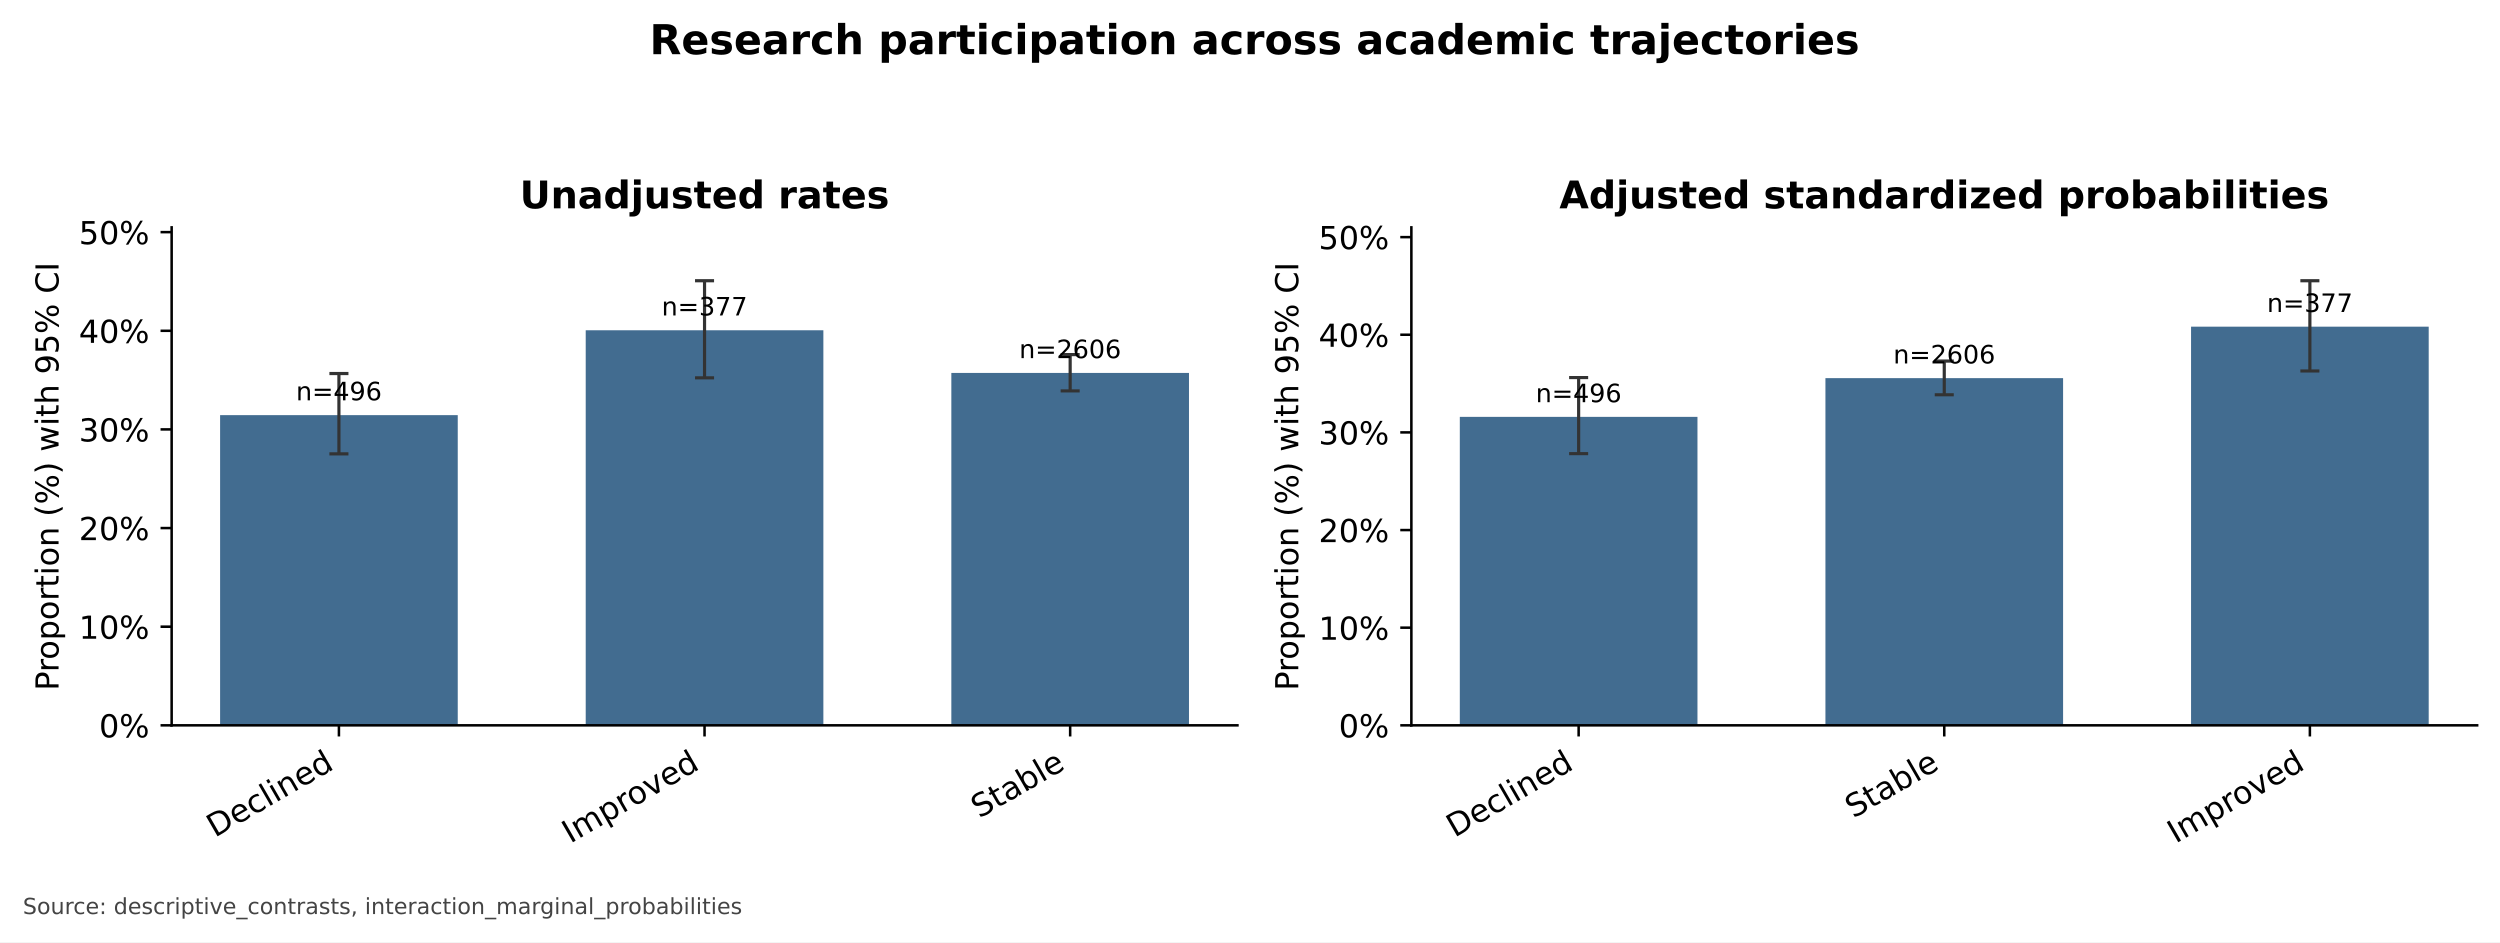
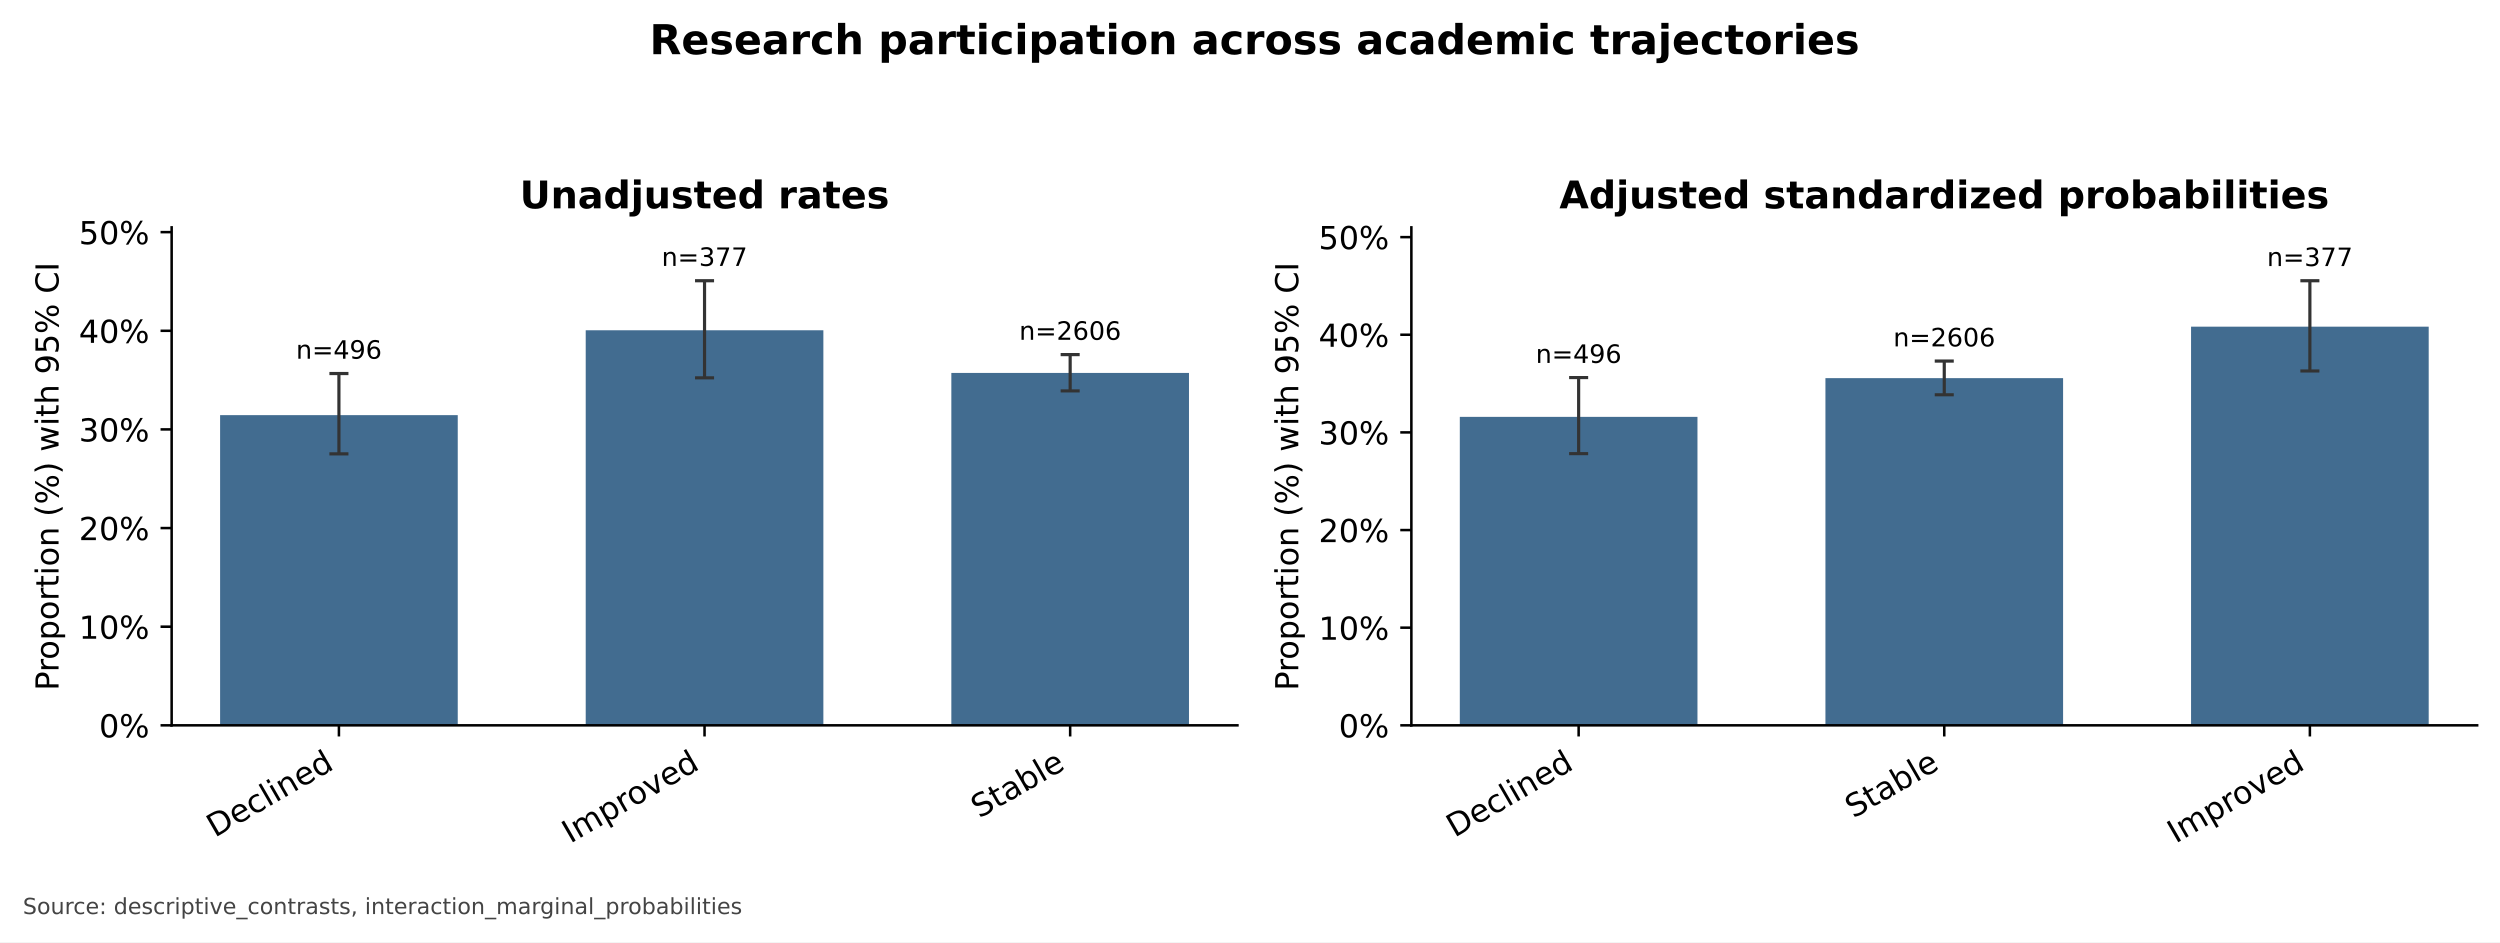
<svg xmlns="http://www.w3.org/2000/svg" xmlns:xlink="http://www.w3.org/1999/xlink" width="787.68pt" height="296.882pt" viewBox="0 0 787.68 296.882" version="1.1">
  <defs>
    <style type="text/css">*{stroke-linejoin: round; stroke-linecap: butt}</style>
  </defs>
  <g id="figure_1">
    <g id="patch_1">
      <path d="M 0 296.882  L 787.68 296.882  L 787.68 0  L 0 0  z " style="fill: #ffffff" />
    </g>
    <g id="axes_1">
      <g id="patch_2">
        <path d="M 54.082 228.532  L 389.88 228.532  L 389.88 71.64  L 54.082 71.64  z " style="fill: #ffffff" />
      </g>
      <g id="patch_3">
        <path d="M 69.346 228.532  L 144.224 228.532  L 144.224 130.79  L 69.346 130.79  z " clip-path="url(#p64d3db2969)" style="fill: #426c90" />
      </g>
      <g id="patch_4">
        <path d="M 184.542 228.532  L 259.42 228.532  L 259.42 104.059  L 184.542 104.059  z " clip-path="url(#p64d3db2969)" style="fill: #426c90" />
      </g>
      <g id="patch_5">
        <path d="M 299.739 228.532  L 374.616 228.532  L 374.616 117.509  L 299.739 117.509  z " clip-path="url(#p64d3db2969)" style="fill: #426c90" />
      </g>
      <g id="matplotlib.axis_1">
        <g id="xtick_1">
          <g id="line2d_1">
            <defs>
              <path id="m413f5a0abd" d="M 0 0  L 0 3.5  " style="stroke: #000000; stroke-width: 0.8" />
            </defs>
            <g>
              <use xlink:href="#m413f5a0abd" x="106.785" y="228.532" style="stroke: #000000; stroke-width: 0.8" />
            </g>
          </g>
          <g id="text_1">
            <text style="font-size: 10px; font-family: 'DejaVu Sans'" transform="translate(67.69764 263.9862) rotate(-30)">Declined</text>
          </g>
        </g>
        <g id="xtick_2">
          <g id="line2d_2">
            <g>
              <use xlink:href="#m413f5a0abd" x="221.981" y="228.532" style="stroke: #000000; stroke-width: 0.8" />
            </g>
          </g>
          <g id="text_2">
            <text style="font-size: 10px; font-family: 'DejaVu Sans'" transform="translate(179.6709 265.8471) rotate(-30)">Improved</text>
          </g>
        </g>
        <g id="xtick_3">
          <g id="line2d_3">
            <g>
              <use xlink:href="#m413f5a0abd" x="337.178" y="228.532" style="stroke: #000000; stroke-width: 0.8" />
            </g>
          </g>
          <g id="text_3">
            <text style="font-size: 10px; font-family: 'DejaVu Sans'" transform="translate(308.5437 257.951) rotate(-30)">Stable</text>
          </g>
        </g>
      </g>
      <g id="matplotlib.axis_2">
        <g id="ytick_1">
          <g id="line2d_4">
            <defs>
              <path id="m92cae3c907" d="M 0 0  L -3.5 0  " style="stroke: #000000; stroke-width: 0.8" />
            </defs>
            <g>
              <use xlink:href="#m92cae3c907" x="54.082" y="228.532" style="stroke: #000000; stroke-width: 0.8" />
            </g>
          </g>
          <g id="text_4">
            <text style="font-size: 10px; font-family: 'DejaVu Sans'; text-anchor: end" x="47.082" y="232.331" transform="rotate(-0 47.08234 232.3312)">0%</text>
          </g>
        </g>
        <g id="ytick_2">
          <g id="line2d_5">
            <g>
              <use xlink:href="#m92cae3c907" x="54.082" y="197.455" style="stroke: #000000; stroke-width: 0.8" />
            </g>
          </g>
          <g id="text_5">
            <text style="font-size: 10px; font-family: 'DejaVu Sans'; text-anchor: end" x="47.082" y="201.254" transform="rotate(-0 47.08234 201.254)">10%</text>
          </g>
        </g>
        <g id="ytick_3">
          <g id="line2d_6">
            <g>
              <use xlink:href="#m92cae3c907" x="54.082" y="166.378" style="stroke: #000000; stroke-width: 0.8" />
            </g>
          </g>
          <g id="text_6">
            <text style="font-size: 10px; font-family: 'DejaVu Sans'; text-anchor: end" x="47.082" y="170.177" transform="rotate(-0 47.08234 170.1769)">20%</text>
          </g>
        </g>
        <g id="ytick_4">
          <g id="line2d_7">
            <g>
              <use xlink:href="#m92cae3c907" x="54.082" y="135.301" style="stroke: #000000; stroke-width: 0.8" />
            </g>
          </g>
          <g id="text_7">
            <text style="font-size: 10px; font-family: 'DejaVu Sans'; text-anchor: end" x="47.082" y="139.1" transform="rotate(-0 47.08234 139.0998)">30%</text>
          </g>
        </g>
        <g id="ytick_5">
          <g id="line2d_8">
            <g>
              <use xlink:href="#m92cae3c907" x="54.082" y="104.224" style="stroke: #000000; stroke-width: 0.8" />
            </g>
          </g>
          <g id="text_8">
            <text style="font-size: 10px; font-family: 'DejaVu Sans'; text-anchor: end" x="47.082" y="108.023" transform="rotate(-0 47.08234 108.0227)">40%</text>
          </g>
        </g>
        <g id="ytick_6">
          <g id="line2d_9">
            <g>
              <use xlink:href="#m92cae3c907" x="54.082" y="73.147" style="stroke: #000000; stroke-width: 0.8" />
            </g>
          </g>
          <g id="text_9">
            <text style="font-size: 10px; font-family: 'DejaVu Sans'; text-anchor: end" x="47.082" y="76.946" transform="rotate(-0 47.08234 76.94555)">50%</text>
          </g>
        </g>
        <g id="text_10">
          <text style="font-size: 10px; font-family: 'DejaVu Sans'; text-anchor: middle" x="18.453" y="150.086" transform="rotate(-90 18.45344 150.0863)">Proportion (%) with 95% CI</text>
        </g>
      </g>
      <g id="LineCollection_1">
        <path d="M 106.785 143.005  L 106.785 117.689  " clip-path="url(#p64d3db2969)" style="fill: none; stroke: #333333" />
        <path d="M 221.981 119.044  L 221.981 88.45  " clip-path="url(#p64d3db2969)" style="fill: none; stroke: #333333" />
        <path d="M 337.178 123.157  L 337.178 111.73  " clip-path="url(#p64d3db2969)" style="fill: none; stroke: #333333" />
      </g>
      <g id="line2d_10">
        <defs>
          <path id="m31b659c03b" d="M 3 0  L -3 -0  " style="stroke: #333333" />
        </defs>
        <g clip-path="url(#p64d3db2969)">
          <use xlink:href="#m31b659c03b" x="106.785" y="143.005" style="fill: #333333; stroke: #333333" />
          <use xlink:href="#m31b659c03b" x="221.981" y="119.044" style="fill: #333333; stroke: #333333" />
          <use xlink:href="#m31b659c03b" x="337.178" y="123.157" style="fill: #333333; stroke: #333333" />
        </g>
      </g>
      <g id="line2d_11">
        <g clip-path="url(#p64d3db2969)">
          <use xlink:href="#m31b659c03b" x="106.785" y="117.689" style="fill: #333333; stroke: #333333" />
          <use xlink:href="#m31b659c03b" x="221.981" y="88.45" style="fill: #333333; stroke: #333333" />
          <use xlink:href="#m31b659c03b" x="337.178" y="111.73" style="fill: #333333; stroke: #333333" />
        </g>
      </g>
      <g id="patch_6">
        <path d="M 54.082 228.532  L 54.082 71.64  " style="fill: none; stroke: #000000; stroke-width: 0.8; stroke-linejoin: miter; stroke-linecap: square" />
      </g>
      <g id="patch_7">
        <path d="M 54.082 228.532  L 389.88 228.532  " style="fill: none; stroke: #000000; stroke-width: 0.8; stroke-linejoin: miter; stroke-linecap: square" />
      </g>
      <g id="text_11">
-         <text style="font-size: 8px; font-family: 'DejaVu Sans'; text-anchor: middle" x="106.785" y="126.128" transform="rotate(-0 106.7847 126.1282)">n=496</text>
+         <text style="font-size: 8px; font-family: 'DejaVu Sans'; text-anchor: middle" x="106.785" y="113.027" transform="rotate(-0 106.7847 113.0274)">n=496</text>
      </g>
      <g id="text_12">
-         <text style="font-size: 8px; font-family: 'DejaVu Sans'; text-anchor: middle" x="221.981" y="99.397" transform="rotate(-0 221.9812 99.39741)">n=377</text>
+         <text style="font-size: 8px; font-family: 'DejaVu Sans'; text-anchor: middle" x="221.981" y="83.789" transform="rotate(-0 221.9812 83.78853)">n=377</text>
      </g>
      <g id="text_13">
-         <text style="font-size: 8px; font-family: 'DejaVu Sans'; text-anchor: middle" x="337.178" y="112.847" transform="rotate(-0 337.1776 112.847)">n=2606</text>
+         <text style="font-size: 8px; font-family: 'DejaVu Sans'; text-anchor: middle" x="337.178" y="107.068" transform="rotate(-0 337.1776 107.068)">n=2606</text>
      </g>
      <g id="text_14">
        <text style="font-weight: 700; font-size: 12px; font-family: 'DejaVu Sans'; text-anchor: middle" x="221.981" y="65.64" transform="rotate(-0 221.9812 65.64023)">Unadjusted rates</text>
      </g>
    </g>
    <g id="axes_2">
      <g id="patch_8">
        <path d="M 444.682 228.532  L 780.48 228.532  L 780.48 71.64  L 444.682 71.64  z " style="fill: #ffffff" />
      </g>
      <g id="patch_9">
        <path d="M 459.946 228.532  L 534.824 228.532  L 534.824 131.344  L 459.946 131.344  z " clip-path="url(#p8ef6eded29)" style="fill: #426c90" />
      </g>
      <g id="patch_10">
        <path d="M 575.142 228.532  L 650.02 228.532  L 650.02 119.131  L 575.142 119.131  z " clip-path="url(#p8ef6eded29)" style="fill: #426c90" />
      </g>
      <g id="patch_11">
        <path d="M 690.339 228.532  L 765.216 228.532  L 765.216 102.915  L 690.339 102.915  z " clip-path="url(#p8ef6eded29)" style="fill: #426c90" />
      </g>
      <g id="matplotlib.axis_3">
        <g id="xtick_4">
          <g id="line2d_12">
            <g>
              <use xlink:href="#m413f5a0abd" x="497.385" y="228.532" style="stroke: #000000; stroke-width: 0.8" />
            </g>
          </g>
          <g id="text_15">
            <text style="font-size: 10px; font-family: 'DejaVu Sans'" transform="translate(458.2976 263.9862) rotate(-30)">Declined</text>
          </g>
        </g>
        <g id="xtick_5">
          <g id="line2d_13">
            <g>
              <use xlink:href="#m413f5a0abd" x="612.581" y="228.532" style="stroke: #000000; stroke-width: 0.8" />
            </g>
          </g>
          <g id="text_16">
            <text style="font-size: 10px; font-family: 'DejaVu Sans'" transform="translate(583.9473 257.951) rotate(-30)">Stable</text>
          </g>
        </g>
        <g id="xtick_6">
          <g id="line2d_14">
            <g>
              <use xlink:href="#m413f5a0abd" x="727.778" y="228.532" style="stroke: #000000; stroke-width: 0.8" />
            </g>
          </g>
          <g id="text_17">
            <text style="font-size: 10px; font-family: 'DejaVu Sans'" transform="translate(685.4673 265.8471) rotate(-30)">Improved</text>
          </g>
        </g>
      </g>
      <g id="matplotlib.axis_4">
        <g id="ytick_7">
          <g id="line2d_15">
            <g>
              <use xlink:href="#m92cae3c907" x="444.682" y="228.532" style="stroke: #000000; stroke-width: 0.8" />
            </g>
          </g>
          <g id="text_18">
            <text style="font-size: 10px; font-family: 'DejaVu Sans'; text-anchor: end" x="437.682" y="232.331" transform="rotate(-0 437.6823 232.3312)">0%</text>
          </g>
        </g>
        <g id="ytick_8">
          <g id="line2d_16">
            <g>
              <use xlink:href="#m92cae3c907" x="444.682" y="197.767" style="stroke: #000000; stroke-width: 0.8" />
            </g>
          </g>
          <g id="text_19">
            <text style="font-size: 10px; font-family: 'DejaVu Sans'; text-anchor: end" x="437.682" y="201.566" transform="rotate(-0 437.6823 201.5657)">10%</text>
          </g>
        </g>
        <g id="ytick_9">
          <g id="line2d_17">
            <g>
              <use xlink:href="#m92cae3c907" x="444.682" y="167.001" style="stroke: #000000; stroke-width: 0.8" />
            </g>
          </g>
          <g id="text_20">
            <text style="font-size: 10px; font-family: 'DejaVu Sans'; text-anchor: end" x="437.682" y="170.8" transform="rotate(-0 437.6823 170.8003)">20%</text>
          </g>
        </g>
        <g id="ytick_10">
          <g id="line2d_18">
            <g>
              <use xlink:href="#m92cae3c907" x="444.682" y="136.236" style="stroke: #000000; stroke-width: 0.8" />
            </g>
          </g>
          <g id="text_21">
            <text style="font-size: 10px; font-family: 'DejaVu Sans'; text-anchor: end" x="437.682" y="140.035" transform="rotate(-0 437.6823 140.0348)">30%</text>
          </g>
        </g>
        <g id="ytick_11">
          <g id="line2d_19">
            <g>
              <use xlink:href="#m92cae3c907" x="444.682" y="105.471" style="stroke: #000000; stroke-width: 0.8" />
            </g>
          </g>
          <g id="text_22">
            <text style="font-size: 10px; font-family: 'DejaVu Sans'; text-anchor: end" x="437.682" y="109.269" transform="rotate(-0 437.6823 109.2694)">40%</text>
          </g>
        </g>
        <g id="ytick_12">
          <g id="line2d_20">
            <g>
              <use xlink:href="#m92cae3c907" x="444.682" y="74.705" style="stroke: #000000; stroke-width: 0.8" />
            </g>
          </g>
          <g id="text_23">
            <text style="font-size: 10px; font-family: 'DejaVu Sans'; text-anchor: end" x="437.682" y="78.504" transform="rotate(-0 437.6823 78.50397)">50%</text>
          </g>
        </g>
        <g id="text_24">
          <text style="font-size: 10px; font-family: 'DejaVu Sans'; text-anchor: middle" x="409.053" y="150.086" transform="rotate(-90 409.0534 150.0863)">Proportion (%) with 95% CI</text>
        </g>
      </g>
      <g id="LineCollection_2">
        <path d="M 497.385 142.93  L 497.385 118.962  " clip-path="url(#p8ef6eded29)" style="fill: none; stroke: #333333" />
        <path d="M 612.581 124.382  L 612.581 113.764  " clip-path="url(#p8ef6eded29)" style="fill: none; stroke: #333333" />
        <path d="M 727.778 116.881  L 727.778 88.45  " clip-path="url(#p8ef6eded29)" style="fill: none; stroke: #333333" />
      </g>
      <g id="line2d_21">
        <g clip-path="url(#p8ef6eded29)">
          <use xlink:href="#m31b659c03b" x="497.385" y="142.93" style="fill: #333333; stroke: #333333" />
          <use xlink:href="#m31b659c03b" x="612.581" y="124.382" style="fill: #333333; stroke: #333333" />
          <use xlink:href="#m31b659c03b" x="727.778" y="116.881" style="fill: #333333; stroke: #333333" />
        </g>
      </g>
      <g id="line2d_22">
        <g clip-path="url(#p8ef6eded29)">
          <use xlink:href="#m31b659c03b" x="497.385" y="118.962" style="fill: #333333; stroke: #333333" />
          <use xlink:href="#m31b659c03b" x="612.581" y="113.764" style="fill: #333333; stroke: #333333" />
          <use xlink:href="#m31b659c03b" x="727.778" y="88.45" style="fill: #333333; stroke: #333333" />
        </g>
      </g>
      <g id="patch_12">
        <path d="M 444.682 228.532  L 444.682 71.64  " style="fill: none; stroke: #000000; stroke-width: 0.8; stroke-linejoin: miter; stroke-linecap: square" />
      </g>
      <g id="patch_13">
        <path d="M 444.682 228.532  L 780.48 228.532  " style="fill: none; stroke: #000000; stroke-width: 0.8; stroke-linejoin: miter; stroke-linecap: square" />
      </g>
      <g id="text_25">
-         <text style="font-size: 8px; font-family: 'DejaVu Sans'; text-anchor: middle" x="497.385" y="126.729" transform="rotate(-0 497.3847 126.7287)">n=496</text>
+         <text style="font-size: 8px; font-family: 'DejaVu Sans'; text-anchor: middle" x="497.385" y="114.347" transform="rotate(-0 497.3847 114.3473)">n=496</text>
      </g>
      <g id="text_26">
-         <text style="font-size: 8px; font-family: 'DejaVu Sans'; text-anchor: middle" x="612.581" y="114.516" transform="rotate(-0 612.5812 114.516)">n=2606</text>
+         <text style="font-size: 8px; font-family: 'DejaVu Sans'; text-anchor: middle" x="612.581" y="109.149" transform="rotate(-0 612.5812 109.1495)">n=2606</text>
      </g>
      <g id="text_27">
-         <text style="font-size: 8px; font-family: 'DejaVu Sans'; text-anchor: middle" x="727.778" y="98.3" transform="rotate(-0 727.7776 98.29983)">n=377</text>
+         <text style="font-size: 8px; font-family: 'DejaVu Sans'; text-anchor: middle" x="727.778" y="83.835" transform="rotate(-0 727.7776 83.83529)">n=377</text>
      </g>
      <g id="text_28">
        <text style="font-weight: 700; font-size: 12px; font-family: 'DejaVu Sans'; text-anchor: middle" x="612.581" y="65.64" transform="rotate(-0 612.5812 65.64023)">Adjusted standardized probabilities</text>
      </g>
    </g>
    <g id="text_29">
      <text style="font-weight: 700; font-size: 13px; font-family: 'DejaVu Sans'; text-anchor: middle" x="395.28" y="17.078" transform="rotate(-0 395.28 17.07797)">Research participation across academic trajectories</text>
    </g>
    <g id="text_30">
      <text style="font-size: 7px; font-family: 'DejaVu Sans'; text-anchor: start; fill: #444444" x="7.2" y="288" transform="rotate(-0 7.2 288)">Source: descriptive_contrasts, interaction_marginal_probabilities</text>
    </g>
  </g>
  <defs>
    <clipPath id="p64d3db2969">
      <rect x="54.082" y="71.64" width="335.798" height="156.892" />
    </clipPath>
    <clipPath id="p8ef6eded29">
      <rect x="444.682" y="71.64" width="335.798" height="156.892" />
    </clipPath>
  </defs>
</svg>
